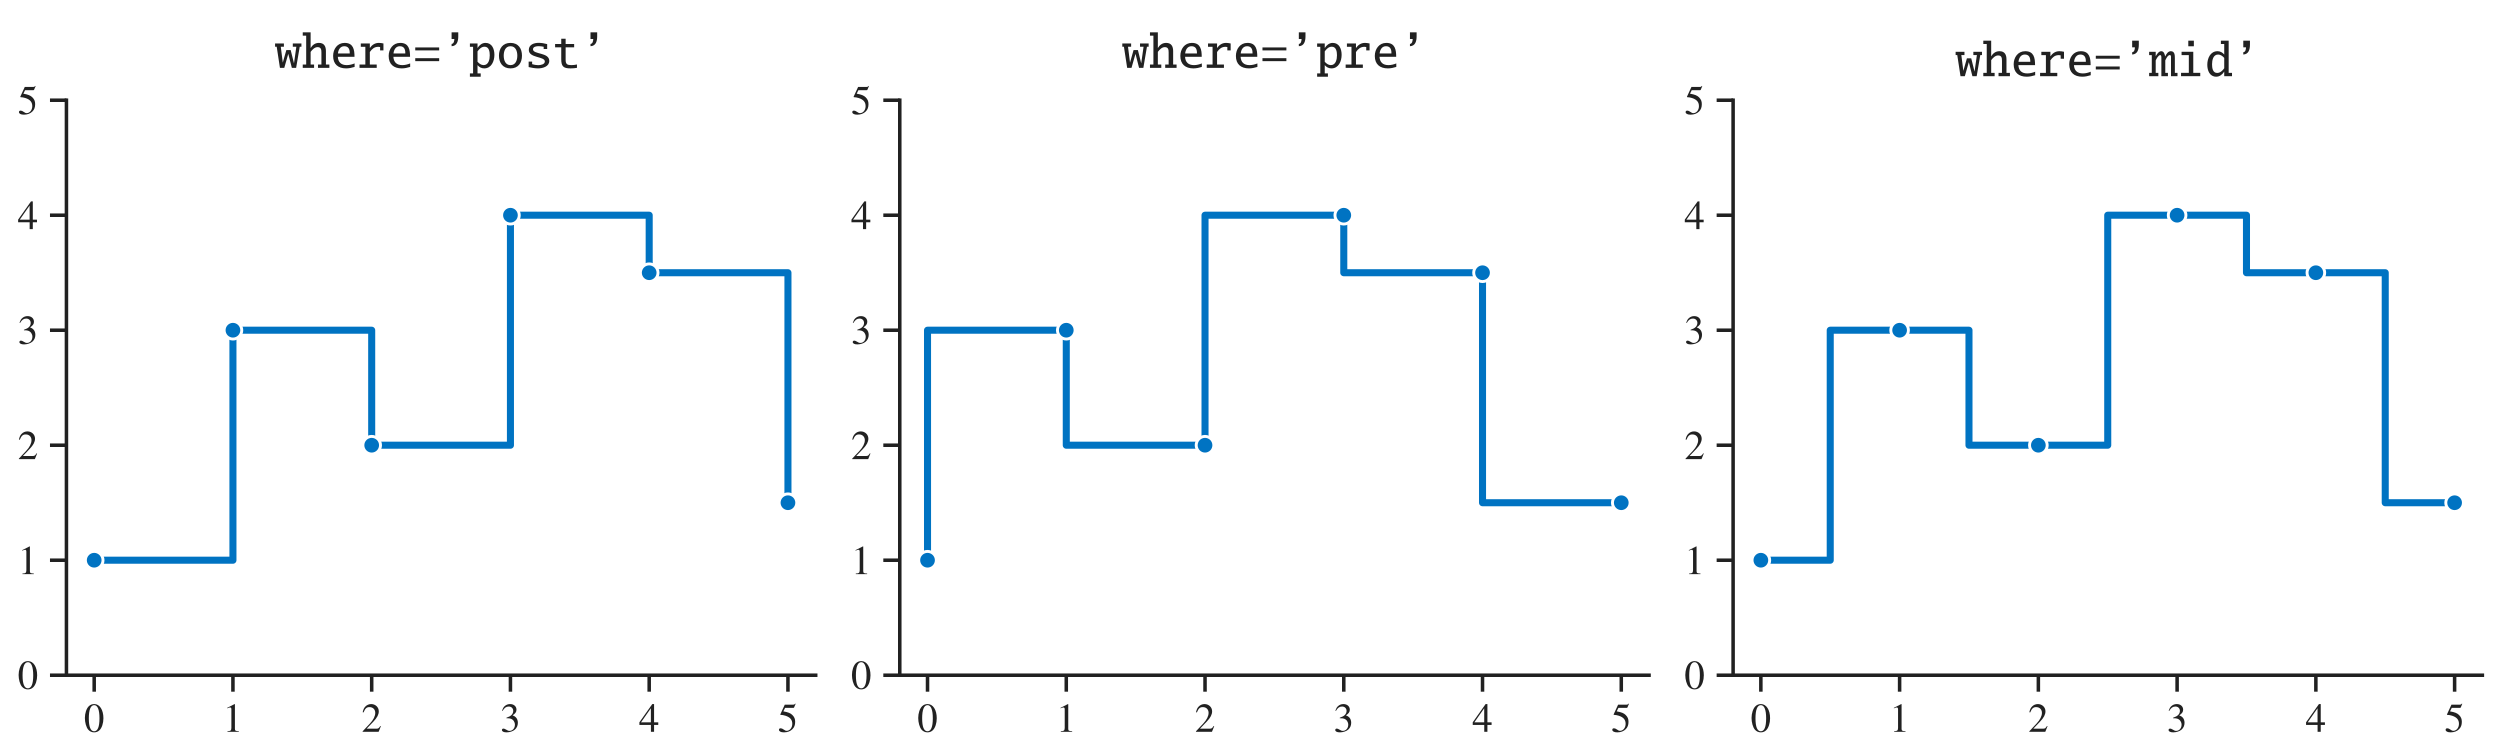
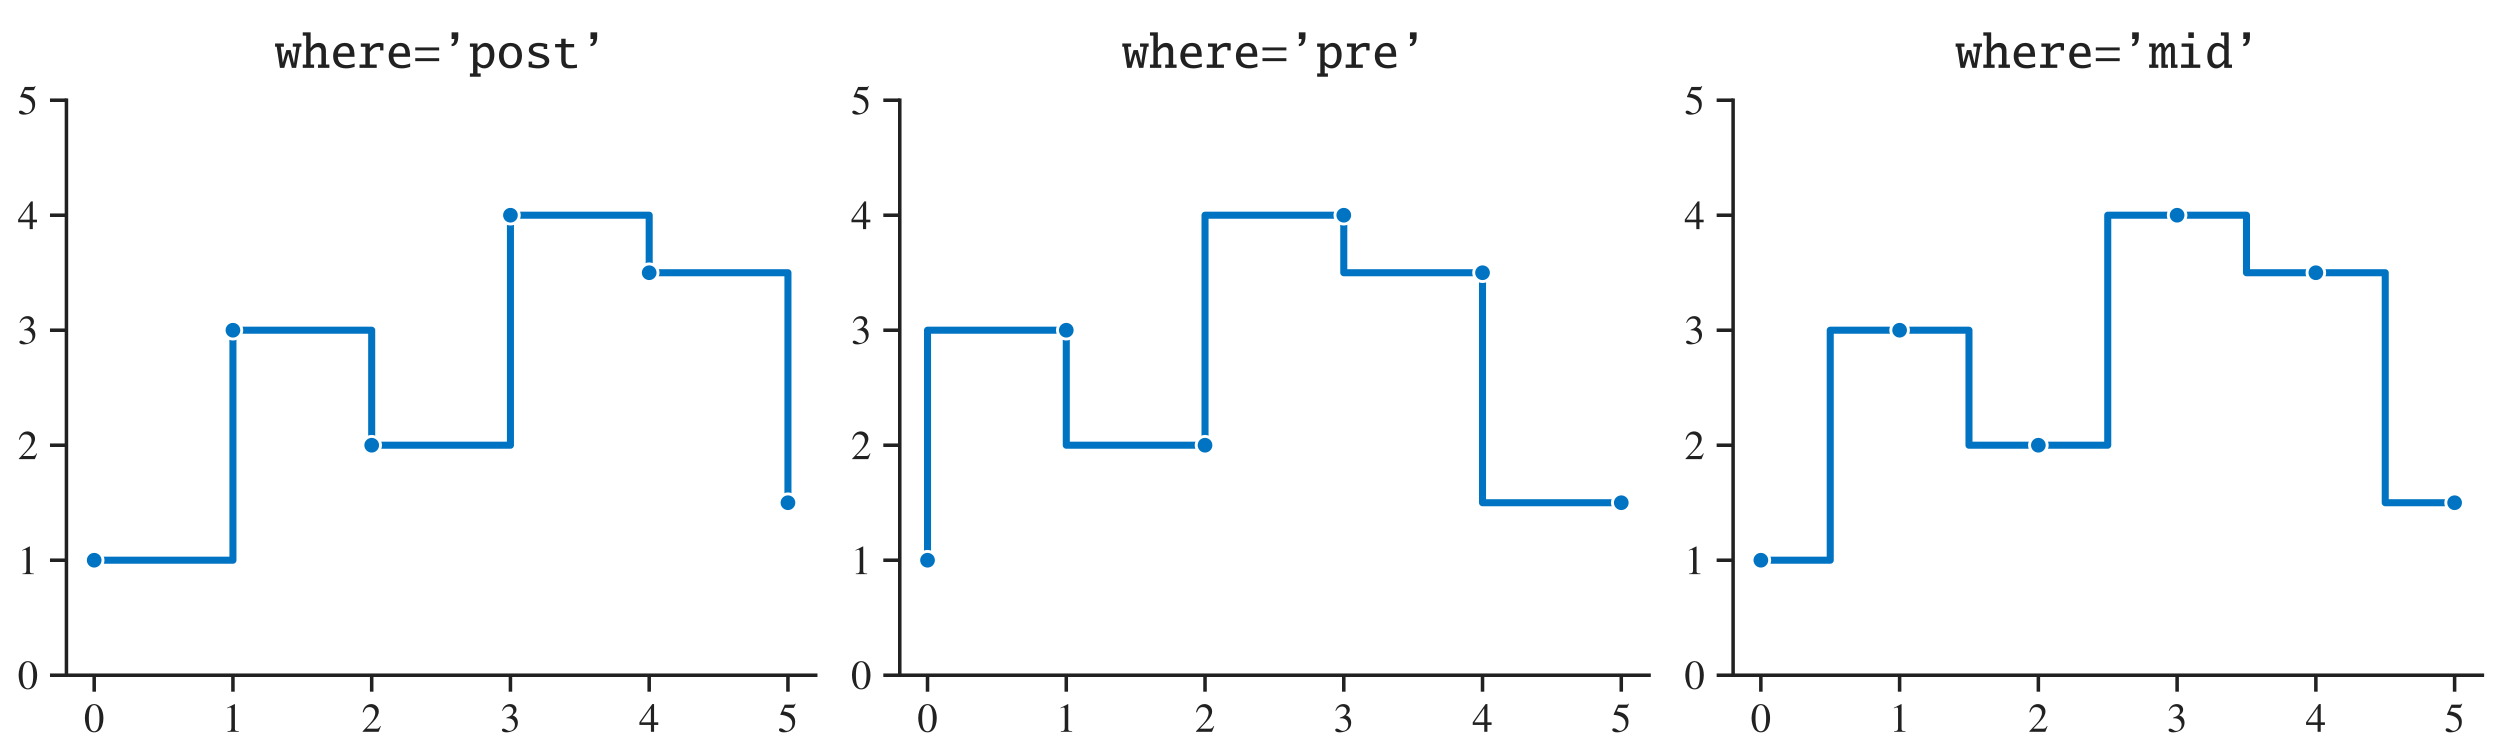
<svg xmlns="http://www.w3.org/2000/svg" xmlns:xlink="http://www.w3.org/1999/xlink" width="425.197pt" height="127.559pt" viewBox="0 0 425.197 127.559">
  <defs>
    <clipPath id="c0">
      <rect x="11.3" y="17.046" width="127.432" height="97.796" />
    </clipPath>
    <path id="m0" d="M1.5 0C1.5 0.828 0.828 1.5 0 1.5C-0.828 1.5 -1.5 0.828 -1.5 0C-1.5 -0.828 -0.828 -1.5 0 -1.5C0.828 -1.5 1.5 -0.828 1.5 0Z" />
    <path id="g0" d="M4.724 -3.275C4.724 -5.31 3.821 -6.71 2.521 -6.71C1.975 -6.71 1.558 -6.541 1.191 -6.193C0.615 -5.638 0.238 -4.496 0.238 -3.335C0.238 -2.253 0.566 -1.092 1.032 -0.536C1.399 -0.099 1.906 0.139 2.481 0.139C2.988 0.139 3.414 -0.03 3.772 -0.377C4.347 -0.923 4.724 -2.074 4.724 -3.275ZM3.772 -3.256C3.772 -1.181 3.335 -0.119 2.481 -0.119C1.628 -0.119 1.191 -1.181 1.191 -3.246C1.191 -5.35 1.638 -6.452 2.491 -6.452C3.325 -6.452 3.772 -5.33 3.772 -3.256Z" />
    <path id="g1" d="M3.911 0L3.911 -0.149C3.127 -0.159 2.968 -0.258 2.968 -0.734L2.968 -6.69L2.888 -6.71L1.102 -5.806L1.102 -5.667C1.221 -5.717 1.33 -5.757 1.37 -5.777C1.548 -5.846 1.717 -5.886 1.816 -5.886C2.025 -5.886 2.114 -5.737 2.114 -5.419L2.114 -0.923C2.114 -0.596 2.035 -0.367 1.876 -0.278C1.727 -0.189 1.588 -0.159 1.171 -0.149L1.171 0L3.911 0Z" />
    <path id="g2" d="M4.715 -1.36L4.586 -1.409C4.218 -0.844 4.089 -0.754 3.643 -0.754L1.27 -0.754L2.938 -2.501C3.821 -3.424 4.208 -4.179 4.208 -4.953C4.208 -5.945 3.404 -6.71 2.372 -6.71C1.826 -6.71 1.31 -6.491 0.943 -6.094C0.625 -5.757 0.476 -5.439 0.308 -4.734L0.516 -4.685C0.913 -5.657 1.27 -5.975 1.955 -5.975C2.789 -5.975 3.355 -5.409 3.355 -4.576C3.355 -3.801 2.898 -2.878 2.064 -1.995L0.298 -0.119L0.298 0L4.169 0L4.715 -1.36Z" />
    <path id="g3" d="M4.288 -2.174C4.288 -2.68 4.129 -3.146 3.841 -3.454C3.643 -3.672 3.454 -3.792 3.017 -3.98C3.702 -4.447 3.95 -4.814 3.95 -5.35C3.95 -6.154 3.315 -6.71 2.402 -6.71C1.906 -6.71 1.469 -6.541 1.112 -6.223C0.814 -5.955 0.665 -5.697 0.447 -5.102L0.596 -5.062C1.002 -5.787 1.449 -6.114 2.074 -6.114C2.72 -6.114 3.166 -5.677 3.166 -5.052C3.166 -4.695 3.017 -4.337 2.769 -4.089C2.471 -3.792 2.194 -3.643 1.519 -3.404L1.519 -3.275C2.104 -3.275 2.332 -3.256 2.571 -3.166C3.186 -2.948 3.573 -2.382 3.573 -1.697C3.573 -0.864 3.007 -0.218 2.273 -0.218C2.005 -0.218 1.806 -0.288 1.439 -0.526C1.141 -0.705 0.973 -0.774 0.804 -0.774C0.576 -0.774 0.427 -0.635 0.427 -0.427C0.427 -0.079 0.854 0.139 1.548 0.139C2.313 0.139 3.097 -0.119 3.563 -0.526C4.03 -0.933 4.288 -1.509 4.288 -2.174Z" />
    <path id="g4" d="M4.685 -1.658L4.685 -2.293L3.672 -2.293L3.672 -6.71L3.236 -6.71L0.119 -2.293L0.119 -1.658L2.908 -1.658L2.908 0L3.672 0L3.672 -1.658L4.685 -1.658ZM2.898 -2.293L0.516 -2.293L2.898 -5.697L2.898 -2.293Z" />
    <path id="g5" d="M4.347 -6.759L4.258 -6.829C4.109 -6.62 4.01 -6.571 3.801 -6.571L1.727 -6.571L0.645 -4.218C0.635 -4.198 0.635 -4.169 0.635 -4.169C0.635 -4.119 0.675 -4.089 0.754 -4.089C1.072 -4.089 1.469 -4.02 1.876 -3.891C3.017 -3.524 3.543 -2.908 3.543 -1.926C3.543 -0.973 2.938 -0.228 2.164 -0.228C1.965 -0.228 1.797 -0.298 1.499 -0.516C1.181 -0.744 0.953 -0.844 0.744 -0.844C0.457 -0.844 0.318 -0.725 0.318 -0.476C0.318 -0.099 0.784 0.139 1.529 0.139C2.362 0.139 3.077 -0.129 3.573 -0.635C4.03 -1.082 4.238 -1.648 4.238 -2.402C4.238 -3.117 4.05 -3.573 3.553 -4.069C3.117 -4.506 2.551 -4.734 1.38 -4.943L1.797 -5.787L3.742 -5.787C3.901 -5.787 3.94 -5.806 3.97 -5.876L4.347 -6.759Z" />
    <path id="g6" d="M5.091 -3.975L5.091 -4.593L3.467 -4.593L3.467 -3.975L4.134 -3.975L3.696 -0.877L3.686 -0.877L3.068 -3.357L2.252 -3.357L1.584 -0.996L1.205 -3.975L1.793 -3.975L1.793 -4.593L0.13 -4.593L0.13 -3.975L0.438 -3.975L1.046 0L1.863 0L2.61 -2.62L2.62 -2.62L3.288 0L4.095 0L4.772 -3.975L5.091 -3.975Z" />
    <path id="g7" d="M5.121 0L5.121 -0.628L4.473 -0.628L4.473 -3.148C4.473 -4.035 4.144 -4.702 3.158 -4.702C2.461 -4.702 1.943 -4.324 1.594 -3.736L1.594 -6.685L0.11 -6.685L0.11 -6.057L0.757 -6.057L0.757 -0.628L0.11 -0.628L0.11 0L2.242 0L2.242 -0.628L1.594 -0.628L1.594 -3.009C1.893 -3.417 2.351 -3.905 2.899 -3.905C3.547 -3.905 3.626 -3.447 3.626 -2.909L3.626 -0.628L2.979 -0.628L2.979 0L5.121 0Z" />
    <path id="g8" d="M4.643 -0.179L4.643 -0.837C4.174 -0.648 3.676 -0.518 3.168 -0.518C2.132 -0.518 1.544 -1.036 1.484 -2.082L4.623 -2.082C4.623 -3.427 4.413 -4.702 2.77 -4.702C1.385 -4.702 0.598 -3.527 0.598 -2.242C0.598 -0.687 1.544 0.1 3.059 0.1C3.597 0.1 4.134 -0.02 4.643 -0.179ZM3.726 -2.71L1.504 -2.71C1.574 -3.397 1.923 -4.075 2.7 -4.075C3.477 -4.075 3.726 -3.527 3.726 -2.829L3.726 -2.71Z" />
    <path id="g9" d="M4.842 -3.288L4.842 -4.593C4.553 -4.653 4.264 -4.702 3.975 -4.702C3.248 -4.702 2.68 -4.324 2.281 -3.736L2.281 -4.593L0.578 -4.593L0.578 -3.965L1.435 -3.965L1.435 -0.628L0.339 -0.628L0.339 0L3.577 0L3.577 -0.628L2.281 -0.628L2.281 -2.989C2.69 -3.567 3.128 -3.965 3.875 -3.965C3.985 -3.965 4.105 -3.945 4.214 -3.925L4.214 -3.288L4.842 -3.288Z" />
    <path id="g10" d="M4.872 -3.288L4.872 -3.846L0.369 -3.846L0.369 -3.288L4.872 -3.288ZM4.872 -1.265L4.872 -1.823L0.369 -1.823L0.369 -1.265L4.872 -1.265Z" />
    <path id="g11" d="M3.238 -5.928L3.238 -6.685L1.983 -6.685L1.983 -5.43L2.501 -5.43C2.481 -5.081 2.421 -4.553 1.983 -4.503L1.983 -4.075C3.019 -4.125 3.238 -5.061 3.238 -5.928Z" />
    <path id="g12" d="M4.812 -2.451C4.812 -3.517 4.394 -4.702 3.138 -4.702C2.481 -4.702 1.963 -4.274 1.634 -3.736L1.634 -4.593L0.199 -4.593L0.199 -3.965L0.797 -3.965L0.797 1.036L0.199 1.036L0.199 1.664L2.232 1.664L2.232 1.036L1.634 1.036L1.634 -0.518C1.953 -0.13 2.391 0.1 2.889 0.1C4.264 0.1 4.812 -1.275 4.812 -2.451ZM3.935 -2.361C3.935 -1.604 3.726 -0.518 2.77 -0.518C2.321 -0.518 1.923 -0.827 1.634 -1.146L1.634 -3.098C1.943 -3.547 2.381 -3.985 2.959 -3.985C3.816 -3.985 3.935 -3.019 3.935 -2.361Z" />
    <path id="g13" d="M4.772 -2.301C4.772 -3.666 4.065 -4.702 2.61 -4.702C1.166 -4.702 0.438 -3.666 0.438 -2.301C0.438 -0.936 1.166 0.1 2.61 0.1C4.065 0.1 4.772 -0.936 4.772 -2.301ZM3.895 -2.301C3.895 -1.474 3.597 -0.518 2.61 -0.518C1.624 -0.518 1.335 -1.484 1.335 -2.301C1.335 -3.118 1.624 -4.075 2.61 -4.075C3.597 -4.075 3.895 -3.128 3.895 -2.301Z" />
    <path id="g14" d="M4.682 -1.315C4.682 -2.959 1.614 -2.491 1.614 -3.497C1.614 -4.005 2.291 -4.085 2.68 -4.085C2.969 -4.085 3.347 -4.035 3.626 -3.975L3.626 -3.547L4.284 -3.547L4.284 -4.473C3.796 -4.613 3.188 -4.712 2.67 -4.712C1.813 -4.712 0.827 -4.374 0.827 -3.377C0.827 -1.813 3.846 -2.192 3.846 -1.205C3.846 -0.638 3.019 -0.508 2.58 -0.508C2.232 -0.508 1.783 -0.588 1.455 -0.697L1.455 -1.176L0.797 -1.176L0.797 -0.149C1.345 -0.02 1.993 0.1 2.56 0.1C3.447 0.1 4.682 -0.239 4.682 -1.315Z" />
    <path id="g15" d="M4.663 0L4.663 -0.638C4.324 -0.568 3.985 -0.518 3.636 -0.518C2.859 -0.518 2.531 -0.667 2.531 -1.504L2.531 -3.866L4.134 -3.866L4.134 -4.493L2.531 -4.493L2.531 -5.479L1.704 -5.479L1.704 -4.493L0.548 -4.493L0.548 -3.866L1.704 -3.866L1.704 -1.644C1.704 -0.289 2.092 0.1 3.447 0.1C3.856 0.1 4.264 0.06 4.663 0Z" />
    <clipPath id="c1">
      <rect x="153.032" y="17.046" width="127.432" height="97.796" />
    </clipPath>
    <path id="m1" d="M1.5 0C1.5 0.828 0.828 1.5 0 1.5C-0.828 1.5 -1.5 0.828 -1.5 0C-1.5 -0.828 -0.828 -1.5 0 -1.5C0.828 -1.5 1.5 -0.828 1.5 0Z" />
    <clipPath id="c2">
      <rect x="294.765" y="17.046" width="127.432" height="97.796" />
    </clipPath>
    <path id="m2" d="M1.5 0C1.5 0.828 0.828 1.5 0 1.5C-0.828 1.5 -1.5 0.828 -1.5 0C-1.5 -0.828 -0.828 -1.5 0 -1.5C0.828 -1.5 1.5 -0.828 1.5 0Z" />
    <path id="g16" d="M5.29 0L5.29 -0.628L4.792 -0.628L4.792 -3.367C4.792 -3.935 4.782 -4.702 4.025 -4.702C3.507 -4.702 3.178 -4.154 2.989 -3.736L2.959 -3.736C2.879 -4.154 2.74 -4.702 2.212 -4.702C1.753 -4.702 1.375 -4.085 1.186 -3.736L1.186 -4.593L-0.05 -4.593L-0.05 -3.965L0.448 -3.965L0.448 -0.628L-0.05 -0.628L-0.05 0L1.684 0L1.684 -0.628L1.186 -0.628L1.186 -2.959C1.305 -3.238 1.684 -3.965 2.032 -3.965C2.242 -3.965 2.252 -3.716 2.252 -3.557L2.252 0L3.487 0L3.487 -0.628L2.989 -0.628L2.989 -2.969C3.128 -3.278 3.447 -3.975 3.846 -3.975C4.055 -3.975 4.065 -3.756 4.065 -3.597L4.065 0L5.29 0Z" />
    <path id="g17" d="M3.138 -5.629L3.138 -6.685L2.092 -6.685L2.092 -5.629L3.138 -5.629ZM4.344 0L4.344 -0.628L3.029 -0.628L3.029 -4.593L0.827 -4.593L0.827 -3.965L2.192 -3.965L2.192 -0.628L0.727 -0.628L0.727 0L4.344 0Z" />
    <path id="g18" d="M5.091 0L5.091 -0.628L4.463 -0.628L4.463 -6.685L2.999 -6.685L2.999 -6.057L3.626 -6.057L3.626 -4.075C3.318 -4.453 2.869 -4.702 2.371 -4.702C0.996 -4.702 0.438 -3.337 0.438 -2.152C0.438 -1.086 0.867 0.1 2.122 0.1C2.78 0.1 3.298 -0.339 3.626 -0.867L3.626 0L5.091 0ZM3.626 -1.494C3.318 -1.046 2.869 -0.608 2.291 -0.608C1.435 -0.608 1.335 -1.584 1.335 -2.232C1.335 -2.979 1.524 -4.075 2.481 -4.075C2.939 -4.075 3.337 -3.766 3.626 -3.437L3.626 -1.494Z" />
  </defs>
  <path d="M0 0L425.197 0L425.197 127.559L0 127.559Z" fill="#ffffff" />
  <path d="M16.02 95.282L39.618 95.282L39.618 56.164L63.217 56.164L63.217 75.723L86.815 75.723L86.815 36.605L110.414 36.605L110.414 46.385L134.013 46.385L134.013 85.503" fill="none" stroke="#0073c2" stroke-width="1.2" stroke-linejoin="round" clip-path="url(#c0)" />
  <g fill="#0073c2" stroke="#ffffff" stroke-width="0.5">
    <use xlink:href="#m0" x="16.02" y="95.282" />
    <use xlink:href="#m0" x="39.618" y="56.164" />
    <use xlink:href="#m0" x="63.217" y="75.723" />
    <use xlink:href="#m0" x="86.815" y="36.605" />
    <use xlink:href="#m0" x="110.414" y="46.385" />
    <use xlink:href="#m0" x="134.013" y="85.503" />
  </g>
  <path d="M11.3 17.046L11.3 114.842L138.732 114.842" fill="none" stroke="#212121" stroke-width="0.6" stroke-linecap="square" stroke-miterlimit="10" />
  <path d="M16.02 114.842L16.02 117.642" fill="none" stroke="#212121" stroke-width="0.6" />
  <g fill="#212121" transform="matrix(1 -0 0 1 14.26971 124.4611)">
    <use xlink:href="#g0" transform="matrix(0.702625 0 0 0.702625 0 0)" />
  </g>
  <path d="M39.618 114.842L39.618 117.642" fill="none" stroke="#212121" stroke-width="0.6" />
  <g fill="#212121" transform="matrix(1 -0 0 1 37.86829 124.4611)">
    <use xlink:href="#g1" transform="matrix(0.702625 0 0 0.702625 0 0)" />
  </g>
  <path d="M63.217 114.842L63.217 117.642" fill="none" stroke="#212121" stroke-width="0.6" />
  <g fill="#212121" transform="matrix(1 -0 0 1 61.46686 124.4611)">
    <use xlink:href="#g2" transform="matrix(0.702625 0 0 0.702625 0 0)" />
  </g>
  <path d="M86.815 114.842L86.815 117.642" fill="none" stroke="#212121" stroke-width="0.6" />
  <g fill="#212121" transform="matrix(1 -0 0 1 85.06543 124.4611)">
    <use xlink:href="#g3" transform="matrix(0.702625 0 0 0.702625 0 0)" />
  </g>
  <path d="M110.414 114.842L110.414 117.642" fill="none" stroke="#212121" stroke-width="0.6" />
  <g fill="#212121" transform="matrix(1 -0 0 1 108.664 124.4611)">
    <use xlink:href="#g4" transform="matrix(0.702625 0 0 0.702625 0 0)" />
  </g>
  <path d="M134.013 114.842L134.013 117.642" fill="none" stroke="#212121" stroke-width="0.6" />
  <g fill="#212121" transform="matrix(1 -0 0 1 132.2626 124.4611)">
    <use xlink:href="#g5" transform="matrix(0.702625 0 0 0.702625 0 0)" />
  </g>
  <path d="M11.3 114.842L8.5 114.842" fill="none" stroke="#212121" stroke-width="0.6" />
  <g fill="#212121" transform="matrix(1 -0 0 1 3 117.1551)">
    <use xlink:href="#g0" transform="matrix(0.702625 0 0 0.702625 0 0)" />
  </g>
  <path d="M11.3 95.282L8.5 95.282" fill="none" stroke="#212121" stroke-width="0.6" />
  <g fill="#212121" transform="matrix(1 -0 0 1 3 97.64489)">
    <use xlink:href="#g1" transform="matrix(0.702625 0 0 0.702625 0 0)" />
  </g>
  <path d="M11.3 75.723L8.5 75.723" fill="none" stroke="#212121" stroke-width="0.6" />
  <g fill="#212121" transform="matrix(1 -0 0 1 3 78.08573)">
    <use xlink:href="#g2" transform="matrix(0.702625 0 0 0.702625 0 0)" />
  </g>
  <path d="M11.3 56.164L8.5 56.164" fill="none" stroke="#212121" stroke-width="0.6" />
  <g fill="#212121" transform="matrix(1 -0 0 1 3 58.47756)">
    <use xlink:href="#g3" transform="matrix(0.702625 0 0 0.702625 0 0)" />
  </g>
  <path d="M11.3 36.605L8.5 36.605" fill="none" stroke="#212121" stroke-width="0.6" />
  <g fill="#212121" transform="matrix(1 -0 0 1 3 38.9674)">
    <use xlink:href="#g4" transform="matrix(0.702625 0 0 0.702625 0 0)" />
  </g>
  <path d="M11.3 17.046L8.5 17.046" fill="none" stroke="#212121" stroke-width="0.6" />
  <g fill="#212121" transform="matrix(1 -0 0 1 3 19.40649)">
    <use xlink:href="#g5" transform="matrix(0.702625 0 0 0.702625 0 0)" />
  </g>
  <g fill="#212121" transform="matrix(1 -0 0 1 46.66622 11.54274)">
    <use xlink:href="#g6" transform="matrix(0.903375 0 0 0.903375 0 0)" />
    <use xlink:href="#g7" transform="matrix(0.903375 0 0 0.903375 4.725 0)" />
    <use xlink:href="#g8" transform="matrix(0.903375 0 0 0.903375 9.45 0)" />
    <use xlink:href="#g9" transform="matrix(0.903375 0 0 0.903375 14.175 0)" />
    <use xlink:href="#g8" transform="matrix(0.903375 0 0 0.903375 18.8999 0)" />
    <use xlink:href="#g10" transform="matrix(0.903375 0 0 0.903375 23.6249 0)" />
    <use xlink:href="#g11" transform="matrix(0.903375 0 0 0.903375 28.3499 0)" />
    <use xlink:href="#g12" transform="matrix(0.903375 0 0 0.903375 33.0749 0)" />
    <use xlink:href="#g13" transform="matrix(0.903375 0 0 0.903375 37.7999 0)" />
    <use xlink:href="#g14" transform="matrix(0.903375 0 0 0.903375 42.5249 0)" />
    <use xlink:href="#g15" transform="matrix(0.903375 0 0 0.903375 47.2499 0)" />
    <use xlink:href="#g11" transform="matrix(0.903375 0 0 0.903375 51.9748 0)" />
  </g>
  <path d="M157.752 95.282L157.752 56.164L181.351 56.164L181.351 75.723L204.949 75.723L204.949 36.605L228.548 36.605L228.548 46.385L252.146 46.385L252.146 85.503L275.745 85.503" fill="none" stroke="#0073c2" stroke-width="1.2" stroke-linejoin="round" clip-path="url(#c1)" />
  <g fill="#0073c2" stroke="#ffffff" stroke-width="0.5">
    <use xlink:href="#m1" x="157.752" y="95.282" />
    <use xlink:href="#m1" x="181.351" y="56.164" />
    <use xlink:href="#m1" x="204.949" y="75.723" />
    <use xlink:href="#m1" x="228.548" y="36.605" />
    <use xlink:href="#m1" x="252.146" y="46.385" />
    <use xlink:href="#m1" x="275.745" y="85.503" />
  </g>
  <path d="M153.032 17.046L153.032 114.842L280.465 114.842" fill="none" stroke="#212121" stroke-width="0.6" stroke-linecap="square" stroke-miterlimit="10" />
  <path d="M157.752 114.842L157.752 117.642" fill="none" stroke="#212121" stroke-width="0.6" />
  <g fill="#212121" transform="matrix(1 -0 0 1 156.002 124.4611)">
    <use xlink:href="#g0" transform="matrix(0.702625 0 0 0.702625 0 0)" />
  </g>
  <path d="M181.351 114.842L181.351 117.642" fill="none" stroke="#212121" stroke-width="0.6" />
  <g fill="#212121" transform="matrix(1 -0 0 1 179.6006 124.4611)">
    <use xlink:href="#g1" transform="matrix(0.702625 0 0 0.702625 0 0)" />
  </g>
  <path d="M204.949 114.842L204.949 117.642" fill="none" stroke="#212121" stroke-width="0.6" />
  <g fill="#212121" transform="matrix(1 -0 0 1 203.1991 124.4611)">
    <use xlink:href="#g2" transform="matrix(0.702625 0 0 0.702625 0 0)" />
  </g>
  <path d="M228.548 114.842L228.548 117.642" fill="none" stroke="#212121" stroke-width="0.6" />
  <g fill="#212121" transform="matrix(1 -0 0 1 226.7977 124.4611)">
    <use xlink:href="#g3" transform="matrix(0.702625 0 0 0.702625 0 0)" />
  </g>
  <path d="M252.146 114.842L252.146 117.642" fill="none" stroke="#212121" stroke-width="0.6" />
  <g fill="#212121" transform="matrix(1 -0 0 1 250.3963 124.4611)">
    <use xlink:href="#g4" transform="matrix(0.702625 0 0 0.702625 0 0)" />
  </g>
  <path d="M275.745 114.842L275.745 117.642" fill="none" stroke="#212121" stroke-width="0.6" />
  <g fill="#212121" transform="matrix(1 -0 0 1 273.9949 124.4611)">
    <use xlink:href="#g5" transform="matrix(0.702625 0 0 0.702625 0 0)" />
  </g>
  <path d="M153.032 114.842L150.232 114.842" fill="none" stroke="#212121" stroke-width="0.6" />
  <g fill="#212121" transform="matrix(1 -0 0 1 144.7323 117.1551)">
    <use xlink:href="#g0" transform="matrix(0.702625 0 0 0.702625 0 0)" />
  </g>
  <path d="M153.032 95.282L150.232 95.282" fill="none" stroke="#212121" stroke-width="0.6" />
  <g fill="#212121" transform="matrix(1 -0 0 1 144.7323 97.64489)">
    <use xlink:href="#g1" transform="matrix(0.702625 0 0 0.702625 0 0)" />
  </g>
  <path d="M153.032 75.723L150.232 75.723" fill="none" stroke="#212121" stroke-width="0.6" />
  <g fill="#212121" transform="matrix(1 -0 0 1 144.7323 78.08573)">
    <use xlink:href="#g2" transform="matrix(0.702625 0 0 0.702625 0 0)" />
  </g>
  <path d="M153.032 56.164L150.232 56.164" fill="none" stroke="#212121" stroke-width="0.6" />
  <g fill="#212121" transform="matrix(1 -0 0 1 144.7323 58.47756)">
    <use xlink:href="#g3" transform="matrix(0.702625 0 0 0.702625 0 0)" />
  </g>
  <path d="M153.032 36.605L150.232 36.605" fill="none" stroke="#212121" stroke-width="0.6" />
  <g fill="#212121" transform="matrix(1 -0 0 1 144.7323 38.9674)">
    <use xlink:href="#g4" transform="matrix(0.702625 0 0 0.702625 0 0)" />
  </g>
  <path d="M153.032 17.046L150.232 17.046" fill="none" stroke="#212121" stroke-width="0.6" />
  <g fill="#212121" transform="matrix(1 -0 0 1 144.7323 19.40649)">
    <use xlink:href="#g5" transform="matrix(0.702625 0 0 0.702625 0 0)" />
  </g>
  <g fill="#212121" transform="matrix(1 -0 0 1 190.761 11.54274)">
    <use xlink:href="#g6" transform="matrix(0.903375 0 0 0.903375 0 0)" />
    <use xlink:href="#g7" transform="matrix(0.903375 0 0 0.903375 4.725 0)" />
    <use xlink:href="#g8" transform="matrix(0.903375 0 0 0.903375 9.45 0)" />
    <use xlink:href="#g9" transform="matrix(0.903375 0 0 0.903375 14.175 0)" />
    <use xlink:href="#g8" transform="matrix(0.903375 0 0 0.903375 18.8999 0)" />
    <use xlink:href="#g10" transform="matrix(0.903375 0 0 0.903375 23.6249 0)" />
    <use xlink:href="#g11" transform="matrix(0.903375 0 0 0.903375 28.3499 0)" />
    <use xlink:href="#g12" transform="matrix(0.903375 0 0 0.903375 33.0749 0)" />
    <use xlink:href="#g9" transform="matrix(0.903375 0 0 0.903375 37.7999 0)" />
    <use xlink:href="#g8" transform="matrix(0.903375 0 0 0.903375 42.5249 0)" />
    <use xlink:href="#g11" transform="matrix(0.903375 0 0 0.903375 47.2499 0)" />
  </g>
  <path d="M299.484 95.282L311.284 95.282L311.284 56.164L334.882 56.164L334.882 75.723L358.481 75.723L358.481 36.605L382.079 36.605L382.079 46.385L405.678 46.385L405.678 85.503L417.477 85.503" fill="none" stroke="#0073c2" stroke-width="1.2" stroke-linejoin="round" clip-path="url(#c2)" />
  <g fill="#0073c2" stroke="#ffffff" stroke-width="0.5">
    <use xlink:href="#m2" x="299.484" y="95.282" />
    <use xlink:href="#m2" x="323.083" y="56.164" />
    <use xlink:href="#m2" x="346.681" y="75.723" />
    <use xlink:href="#m2" x="370.28" y="36.605" />
    <use xlink:href="#m2" x="393.879" y="46.385" />
    <use xlink:href="#m2" x="417.477" y="85.503" />
  </g>
  <path d="M294.765 17.046L294.765 114.842L422.197 114.842" fill="none" stroke="#212121" stroke-width="0.6" stroke-linecap="square" stroke-miterlimit="10" />
  <path d="M299.484 114.842L299.484 117.642" fill="none" stroke="#212121" stroke-width="0.6" />
  <g fill="#212121" transform="matrix(1 -0 0 1 297.7343 124.4611)">
    <use xlink:href="#g0" transform="matrix(0.702625 0 0 0.702625 0 0)" />
  </g>
  <path d="M323.083 114.842L323.083 117.642" fill="none" stroke="#212121" stroke-width="0.6" />
  <g fill="#212121" transform="matrix(1 -0 0 1 321.3329 124.4611)">
    <use xlink:href="#g1" transform="matrix(0.702625 0 0 0.702625 0 0)" />
  </g>
  <path d="M346.681 114.842L346.681 117.642" fill="none" stroke="#212121" stroke-width="0.6" />
  <g fill="#212121" transform="matrix(1 -0 0 1 344.9314 124.4611)">
    <use xlink:href="#g2" transform="matrix(0.702625 0 0 0.702625 0 0)" />
  </g>
  <path d="M370.28 114.842L370.28 117.642" fill="none" stroke="#212121" stroke-width="0.6" />
  <g fill="#212121" transform="matrix(1 -0 0 1 368.53 124.4611)">
    <use xlink:href="#g3" transform="matrix(0.702625 0 0 0.702625 0 0)" />
  </g>
  <path d="M393.879 114.842L393.879 117.642" fill="none" stroke="#212121" stroke-width="0.6" />
  <g fill="#212121" transform="matrix(1 -0 0 1 392.1286 124.4611)">
    <use xlink:href="#g4" transform="matrix(0.702625 0 0 0.702625 0 0)" />
  </g>
  <path d="M417.477 114.842L417.477 117.642" fill="none" stroke="#212121" stroke-width="0.6" />
  <g fill="#212121" transform="matrix(1 -0 0 1 415.7271 124.4611)">
    <use xlink:href="#g5" transform="matrix(0.702625 0 0 0.702625 0 0)" />
  </g>
  <path d="M294.765 114.842L291.965 114.842" fill="none" stroke="#212121" stroke-width="0.6" />
  <g fill="#212121" transform="matrix(1 -0 0 1 286.4646 117.1551)">
    <use xlink:href="#g0" transform="matrix(0.702625 0 0 0.702625 0 0)" />
  </g>
  <path d="M294.765 95.282L291.965 95.282" fill="none" stroke="#212121" stroke-width="0.6" />
  <g fill="#212121" transform="matrix(1 -0 0 1 286.4646 97.64489)">
    <use xlink:href="#g1" transform="matrix(0.702625 0 0 0.702625 0 0)" />
  </g>
  <path d="M294.765 75.723L291.965 75.723" fill="none" stroke="#212121" stroke-width="0.6" />
  <g fill="#212121" transform="matrix(1 -0 0 1 286.4646 78.08573)">
    <use xlink:href="#g2" transform="matrix(0.702625 0 0 0.702625 0 0)" />
  </g>
  <path d="M294.765 56.164L291.965 56.164" fill="none" stroke="#212121" stroke-width="0.6" />
  <g fill="#212121" transform="matrix(1 -0 0 1 286.4646 58.47756)">
    <use xlink:href="#g3" transform="matrix(0.702625 0 0 0.702625 0 0)" />
  </g>
  <path d="M294.765 36.605L291.965 36.605" fill="none" stroke="#212121" stroke-width="0.6" />
  <g fill="#212121" transform="matrix(1 -0 0 1 286.4646 38.9674)">
    <use xlink:href="#g4" transform="matrix(0.702625 0 0 0.702625 0 0)" />
  </g>
  <path d="M294.765 17.046L291.965 17.046" fill="none" stroke="#212121" stroke-width="0.6" />
  <g fill="#212121" transform="matrix(1 -0 0 1 286.4646 19.40649)">
    <use xlink:href="#g5" transform="matrix(0.702625 0 0 0.702625 0 0)" />
  </g>
-   <g fill="#212121" transform="matrix(1 -0 0 1 332.4933 12.95575)">
+   <g fill="#212121" transform="matrix(1 -0 0 1 332.4933 11.54274)">
    <use xlink:href="#g6" transform="matrix(0.903375 0 0 0.903375 0 0)" />
    <use xlink:href="#g7" transform="matrix(0.903375 0 0 0.903375 4.725 0)" />
    <use xlink:href="#g8" transform="matrix(0.903375 0 0 0.903375 9.45 0)" />
    <use xlink:href="#g9" transform="matrix(0.903375 0 0 0.903375 14.175 0)" />
    <use xlink:href="#g8" transform="matrix(0.903375 0 0 0.903375 18.8999 0)" />
    <use xlink:href="#g10" transform="matrix(0.903375 0 0 0.903375 23.6249 0)" />
    <use xlink:href="#g11" transform="matrix(0.903375 0 0 0.903375 28.3499 0)" />
    <use xlink:href="#g16" transform="matrix(0.903375 0 0 0.903375 33.0749 0)" />
    <use xlink:href="#g17" transform="matrix(0.903375 0 0 0.903375 37.7999 0)" />
    <use xlink:href="#g18" transform="matrix(0.903375 0 0 0.903375 42.5249 0)" />
    <use xlink:href="#g11" transform="matrix(0.903375 0 0 0.903375 47.2499 0)" />
  </g>
</svg>
